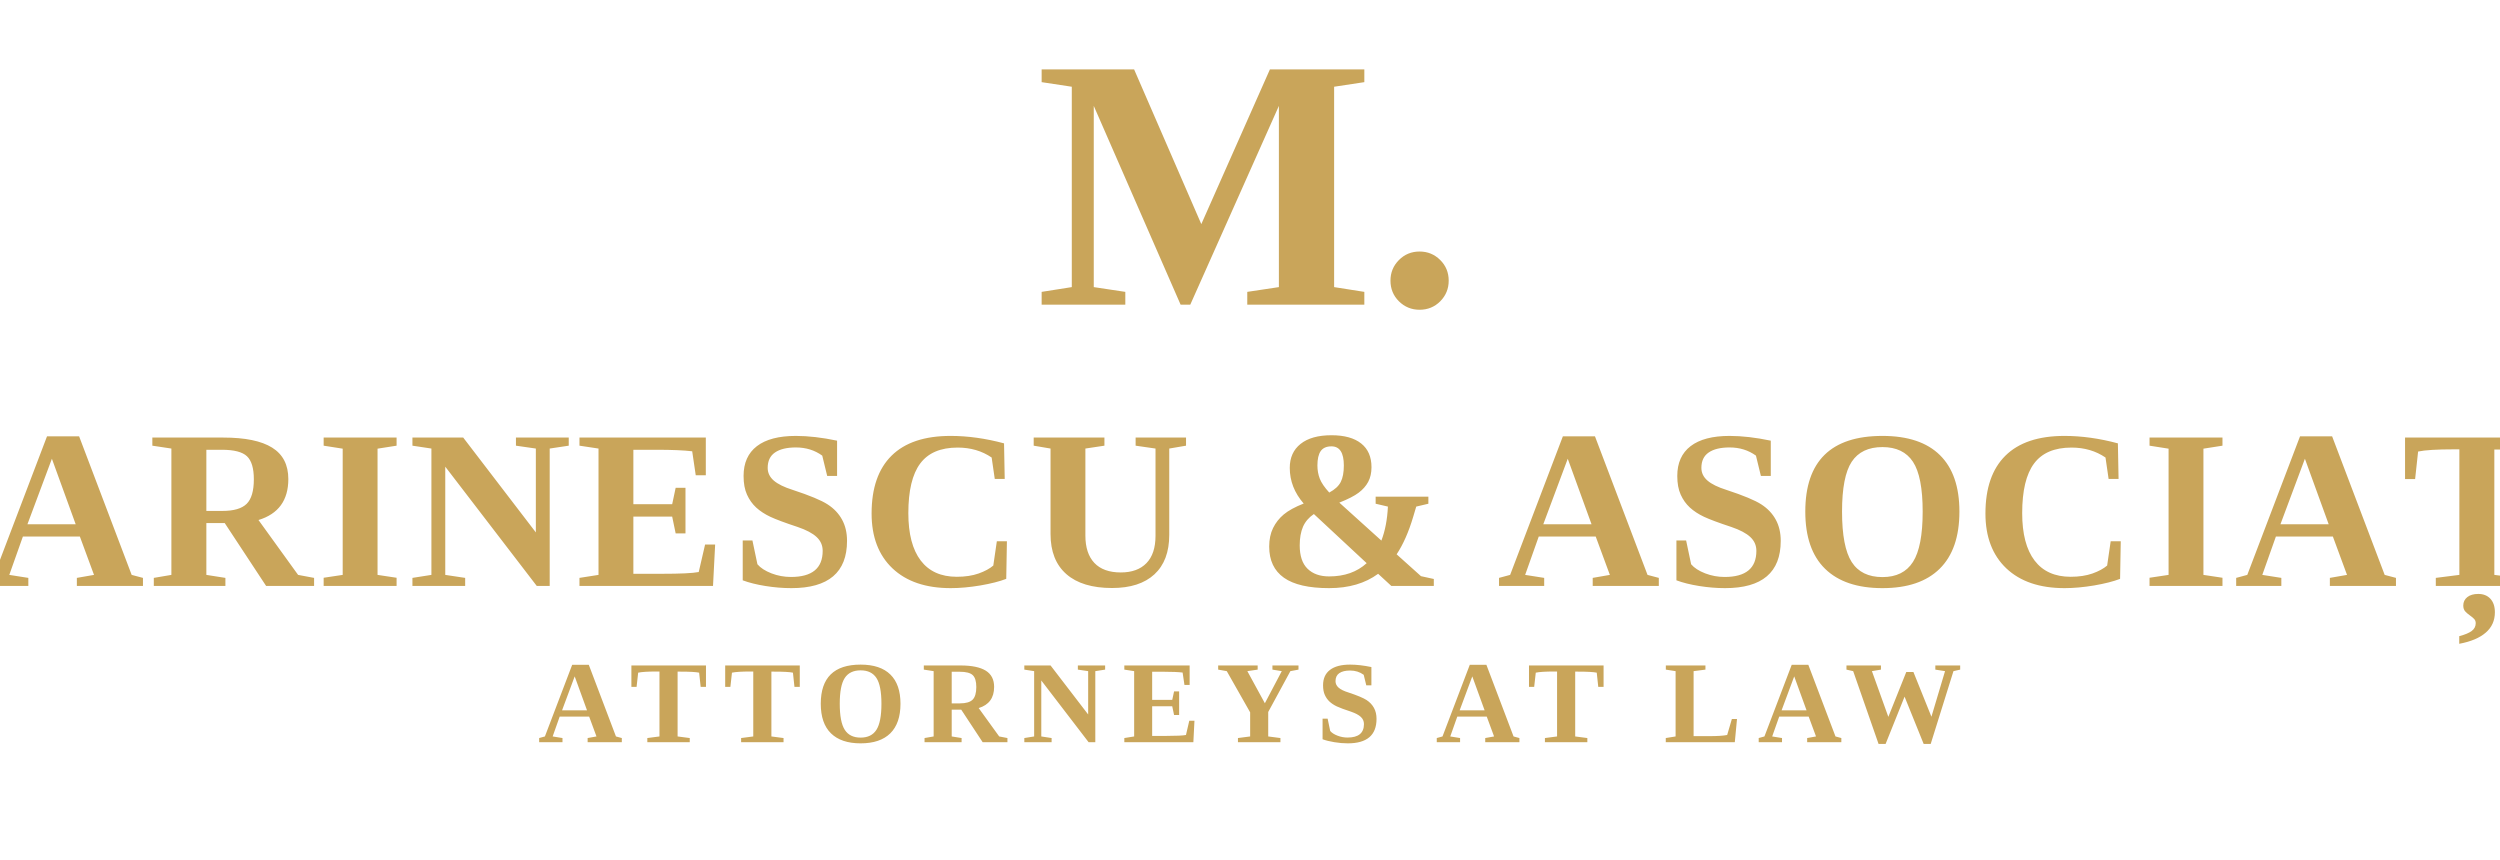
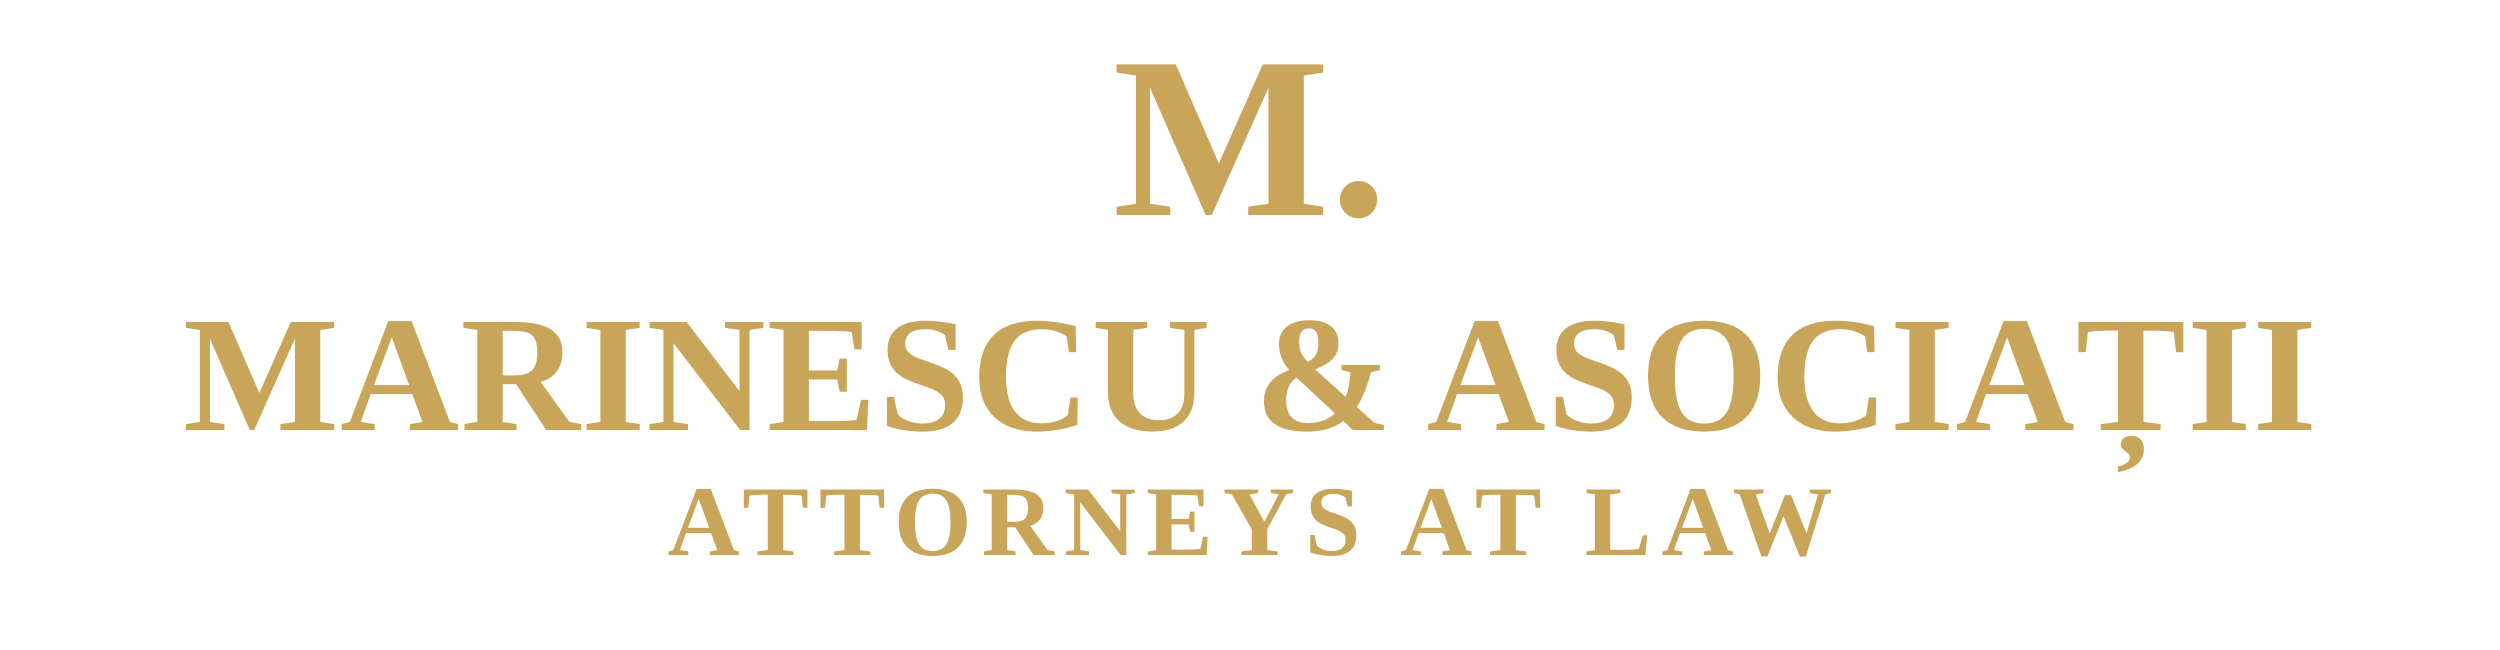
- <svg xmlns="http://www.w3.org/2000/svg" viewBox="0 0 640 220" role="img" aria-labelledby="title desc">
-   <rect width="640" height="220" fill="transparent" />
-   <text x="320" y="78" text-anchor="middle" font-family="Georgia, 'Times New Roman', serif" font-size="92" font-weight="700" fill="#C9A55A">M.</text>
-   <text x="320" y="150" text-anchor="middle" font-family="Georgia, 'Times New Roman', serif" font-size="58" font-weight="700" letter-spacing="1" fill="#C9A55A">MARINESCU &amp; ASOCIAȚII</text>
-   <text x="320" y="190" text-anchor="middle" font-family="Georgia, 'Times New Roman', serif" font-size="30" font-weight="600" letter-spacing="4" fill="#C9A55A">ATTORNEYS AT LAW</text>
+ <svg xmlns="http://www.w3.org/2000/svg" viewBox="0 0 1000 260" role="img" aria-labelledby="title desc">
+   <rect width="1000" height="260" fill="transparent" />
+   <text x="500" y="86" text-anchor="middle" font-family="Georgia, 'Times New Roman', serif" font-size="92" font-weight="700" fill="#C9A55A">M.</text>
+   <text x="500" y="172" text-anchor="middle" font-family="Georgia, 'Times New Roman', serif" font-size="66" font-weight="700" letter-spacing="0.5" fill="#C9A55A">MARINESCU &amp; ASOCIAȚII</text>
+   <text x="500" y="222" text-anchor="middle" font-family="Georgia, 'Times New Roman', serif" font-size="40" font-weight="600" letter-spacing="4" fill="#C9A55A">ATTORNEYS AT LAW</text>
</svg>
